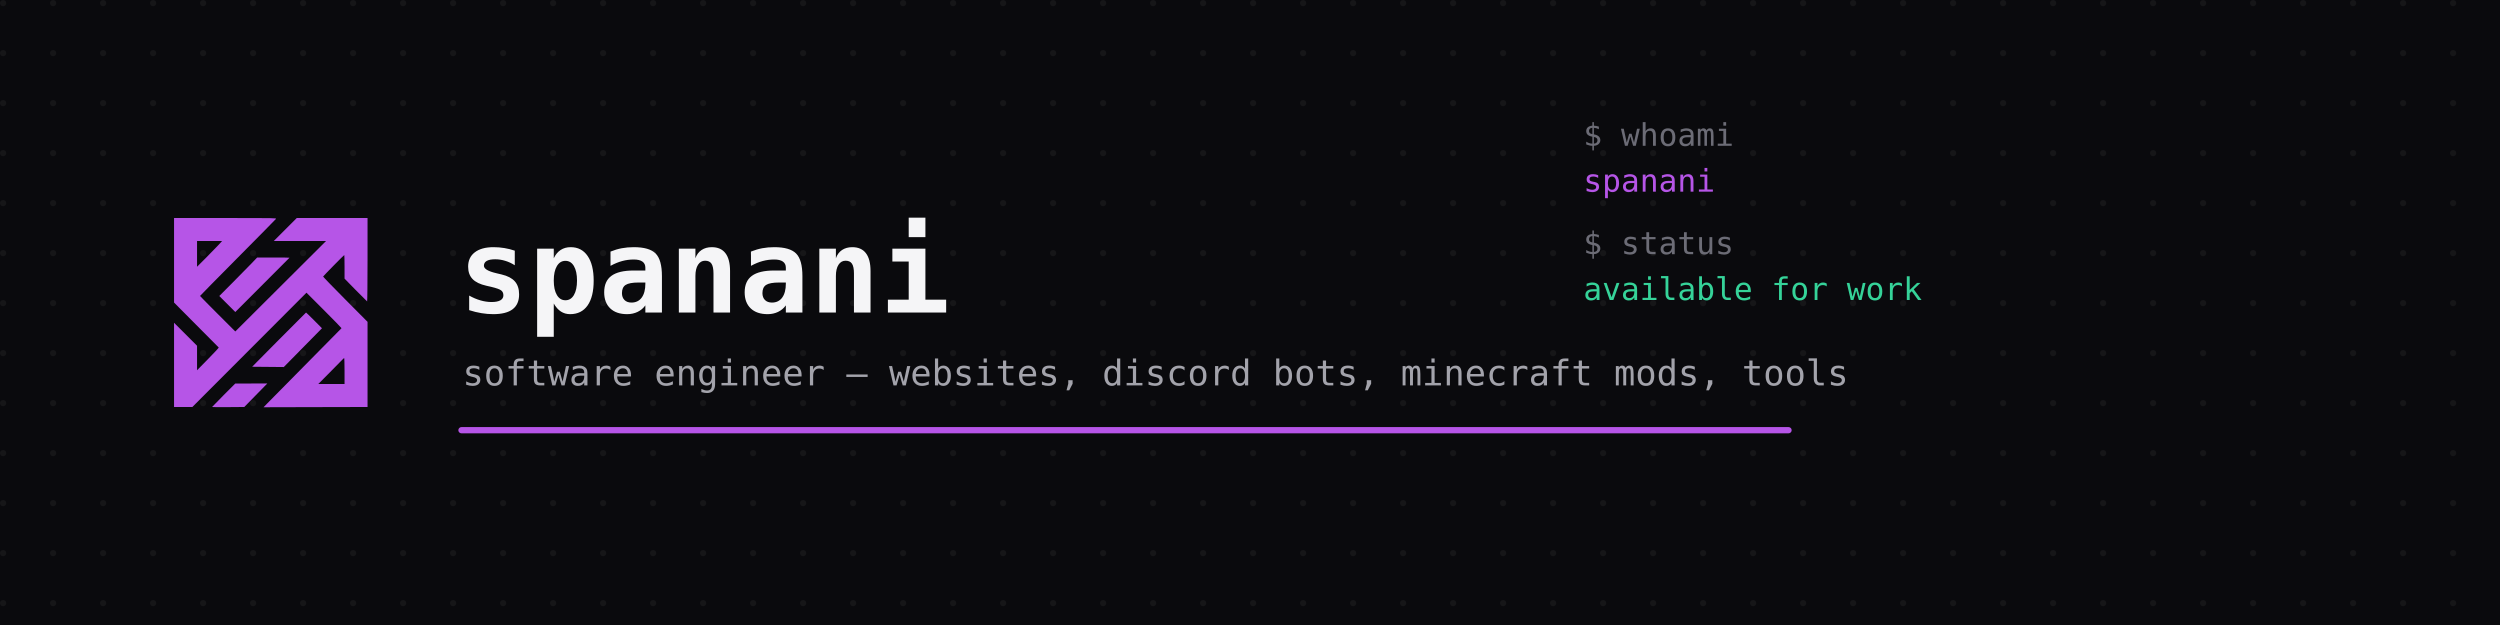
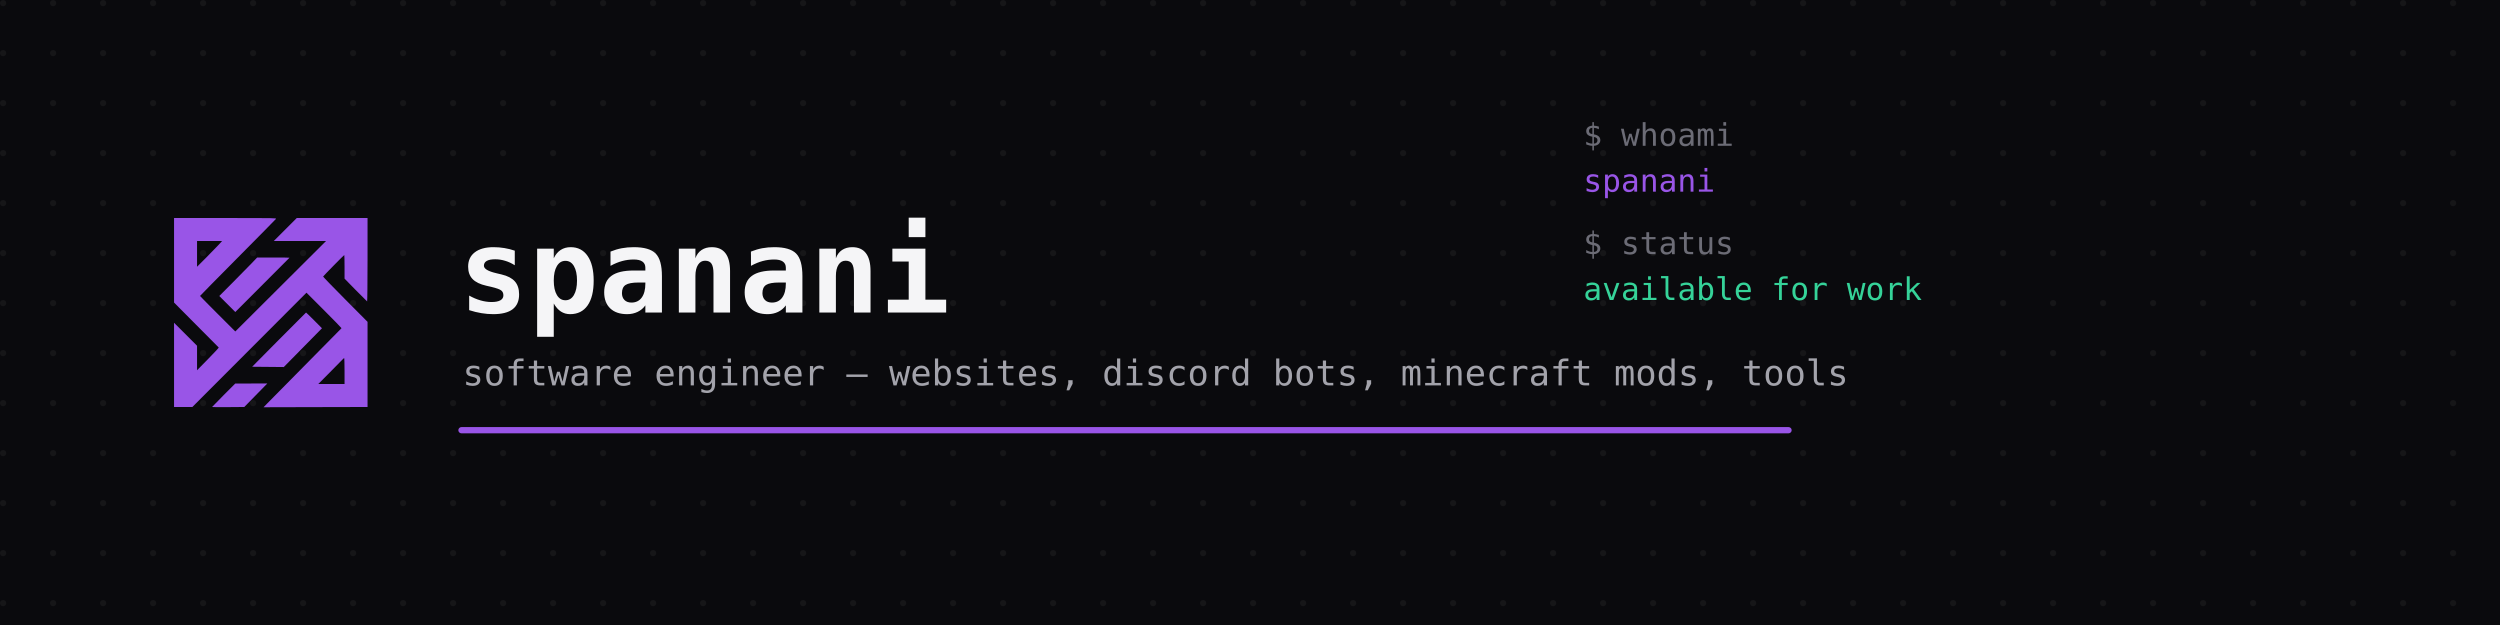
<svg xmlns="http://www.w3.org/2000/svg" viewBox="0 0 1200 300" role="img" aria-label="spanani — software engineer">
  <rect width="1200" height="300" fill="#0a0a0d" />
  <defs>
    <pattern id="dots" width="24" height="24" patternUnits="userSpaceOnUse">
      <circle cx="1.5" cy="1.5" r="1.5" fill="#ffffff" opacity="0.05" />
    </pattern>
  </defs>
  <rect width="1200" height="300" fill="url(#dots)" />
  <g transform="translate(70,90)">
    <g transform="translate(13.3,14.4) scale(0.24)">
-       <path fill="#b655e7" fill-rule="evenodd" d="M 1 85.550 L 1 170.099 45.414 214.800 C 69.842 239.385, 90.098 259.768, 90.427 260.096 C 90.756 260.424, 81.124 270.774, 69.022 283.096 L 47.018 305.500 47.009 280.992 L 47 256.484 24 233.500 L 1 210.516 1 294.758 L 1 379 19.307 379 L 37.614 379 151.751 264.689 L 265.888 150.377 301.150 185.650 C 320.544 205.049, 336.206 221.134, 335.956 221.392 C 326.956 230.678, 284.700 273.491, 245.042 313.506 C 216.694 342.109, 190.474 368.659, 186.775 372.506 L 180.050 379.500 267.275 379.273 C 315.249 379.148, 362.038 379.035, 371.250 379.023 L 388 379 388 293.837 L 388 208.674 343.422 163.821 C 318.904 139.152, 298.992 118.563, 299.172 118.068 C 299.585 116.936, 340.785 75, 341.485 75 C 341.768 75, 342 85.628, 342 98.618 L 342 122.236 364.154 144.868 C 376.339 157.316, 386.689 167.650, 387.154 167.833 C 387.619 168.017, 388 130.554, 388 84.583 L 388 1 317.242 1 L 246.484 1 223.500 24 L 200.516 47 252.770 47 L 305.025 47 214.262 137.469 L 123.500 227.937 88.250 192.724 C 68.862 173.357, 53 157.237, 53 156.902 C 53 156.567, 86.862 122.187, 128.250 80.501 C 169.637 38.816, 204.088 3.875, 204.807 2.855 C 206.077 1.052, 203.240 1, 103.557 1 L 1 1 1 85.550 M 47.005 72.750 L 47.010 98.500 64.518 81 C 74.148 71.375, 85.430 59.788, 89.589 55.250 L 97.151 47 72.075 47 L 47 47 47.005 72.750 M 156.027 91.750 C 149.844 98.213, 132.798 115.538, 118.148 130.252 L 91.511 157.003 107.525 173.018 L 123.540 189.032 177.520 134.966 C 207.209 105.229, 231.687 80.697, 231.917 80.450 C 232.146 80.202, 217.694 80, 199.802 80 L 167.270 80 156.027 91.750 M 210.855 244.332 L 157.210 298.500 188.855 298.791 L 220.500 299.081 258.680 260.291 L 296.859 221.500 281.191 205.750 C 272.574 197.088, 265.293 190.037, 265.012 190.082 C 264.730 190.127, 240.360 214.539, 210.855 244.332 M 337.500 284.478 C 335.850 286.259, 324.379 297.905, 312.008 310.358 L 289.517 333 315.758 333 L 342 333 342 307 C 342 292.700, 341.663 281.054, 341.250 281.120 C 340.837 281.186, 339.150 282.697, 337.500 284.478 M 100.242 355.258 C 87.459 368.050, 77 378.737, 76.999 379.008 C 76.999 379.279, 91.511 379.383, 109.249 379.240 L 141.500 378.980 164.500 355.487 L 187.500 331.994 155.492 331.997 L 123.484 332 100.242 355.258" />
+       <path fill="#9955e7" fill-rule="evenodd" d="M 1 85.550 L 1 170.099 45.414 214.800 C 69.842 239.385, 90.098 259.768, 90.427 260.096 C 90.756 260.424, 81.124 270.774, 69.022 283.096 L 47.018 305.500 47.009 280.992 L 47 256.484 24 233.500 L 1 210.516 1 294.758 L 1 379 19.307 379 L 37.614 379 151.751 264.689 L 265.888 150.377 301.150 185.650 C 320.544 205.049, 336.206 221.134, 335.956 221.392 C 326.956 230.678, 284.700 273.491, 245.042 313.506 C 216.694 342.109, 190.474 368.659, 186.775 372.506 L 180.050 379.500 267.275 379.273 C 315.249 379.148, 362.038 379.035, 371.250 379.023 L 388 379 388 293.837 L 388 208.674 343.422 163.821 C 318.904 139.152, 298.992 118.563, 299.172 118.068 C 299.585 116.936, 340.785 75, 341.485 75 C 341.768 75, 342 85.628, 342 98.618 L 342 122.236 364.154 144.868 C 376.339 157.316, 386.689 167.650, 387.154 167.833 C 387.619 168.017, 388 130.554, 388 84.583 L 388 1 317.242 1 L 246.484 1 223.500 24 L 200.516 47 252.770 47 L 305.025 47 214.262 137.469 L 123.500 227.937 88.250 192.724 C 68.862 173.357, 53 157.237, 53 156.902 C 53 156.567, 86.862 122.187, 128.250 80.501 C 169.637 38.816, 204.088 3.875, 204.807 2.855 C 206.077 1.052, 203.240 1, 103.557 1 L 1 1 1 85.550 M 47.005 72.750 L 47.010 98.500 64.518 81 C 74.148 71.375, 85.430 59.788, 89.589 55.250 L 97.151 47 72.075 47 L 47 47 47.005 72.750 M 156.027 91.750 C 149.844 98.213, 132.798 115.538, 118.148 130.252 L 91.511 157.003 107.525 173.018 L 123.540 189.032 177.520 134.966 C 207.209 105.229, 231.687 80.697, 231.917 80.450 C 232.146 80.202, 217.694 80, 199.802 80 L 167.270 80 156.027 91.750 M 210.855 244.332 L 157.210 298.500 188.855 298.791 L 220.500 299.081 258.680 260.291 L 296.859 221.500 281.191 205.750 C 272.574 197.088, 265.293 190.037, 265.012 190.082 C 264.730 190.127, 240.360 214.539, 210.855 244.332 M 337.500 284.478 C 335.850 286.259, 324.379 297.905, 312.008 310.358 L 289.517 333 315.758 333 L 342 333 342 307 C 342 292.700, 341.663 281.054, 341.250 281.120 C 340.837 281.186, 339.150 282.697, 337.500 284.478 M 100.242 355.258 C 87.459 368.050, 77 378.737, 76.999 379.008 C 76.999 379.279, 91.511 379.383, 109.249 379.240 L 141.500 378.980 164.500 355.487 L 187.500 331.994 155.492 331.997 L 123.484 332 100.242 355.258" />
    </g>
  </g>
  <text x="220" y="150" font-family="SFMono-Regular, Menlo, Consolas, monospace" font-size="56" font-weight="700" fill="#f5f5f7">spanani</text>
  <text x="222" y="185" font-family="SFMono-Regular, Menlo, Consolas, monospace" font-size="17" fill="#a3a3ab">software engineer — websites, discord bots, minecraft mods, tools</text>
-   <rect x="220" y="205" width="640" height="3" rx="1.5" fill="#b655e7" />
+   <rect x="220" y="205" width="640" height="3" rx="1.5" fill="#9955e7" />
  <g font-family="SFMono-Regular, Menlo, Consolas, monospace" font-size="15" fill="#6c6c76">
    <text x="760" y="70">$ whoami</text>
-     <text x="760" y="92" fill="#b655e7">spanani</text>
+     <text x="760" y="92" fill="#9955e7">spanani</text>
    <text x="760" y="122">$ status</text>
    <text x="760" y="144" fill="#35d399">available for work</text>
  </g>
</svg>
